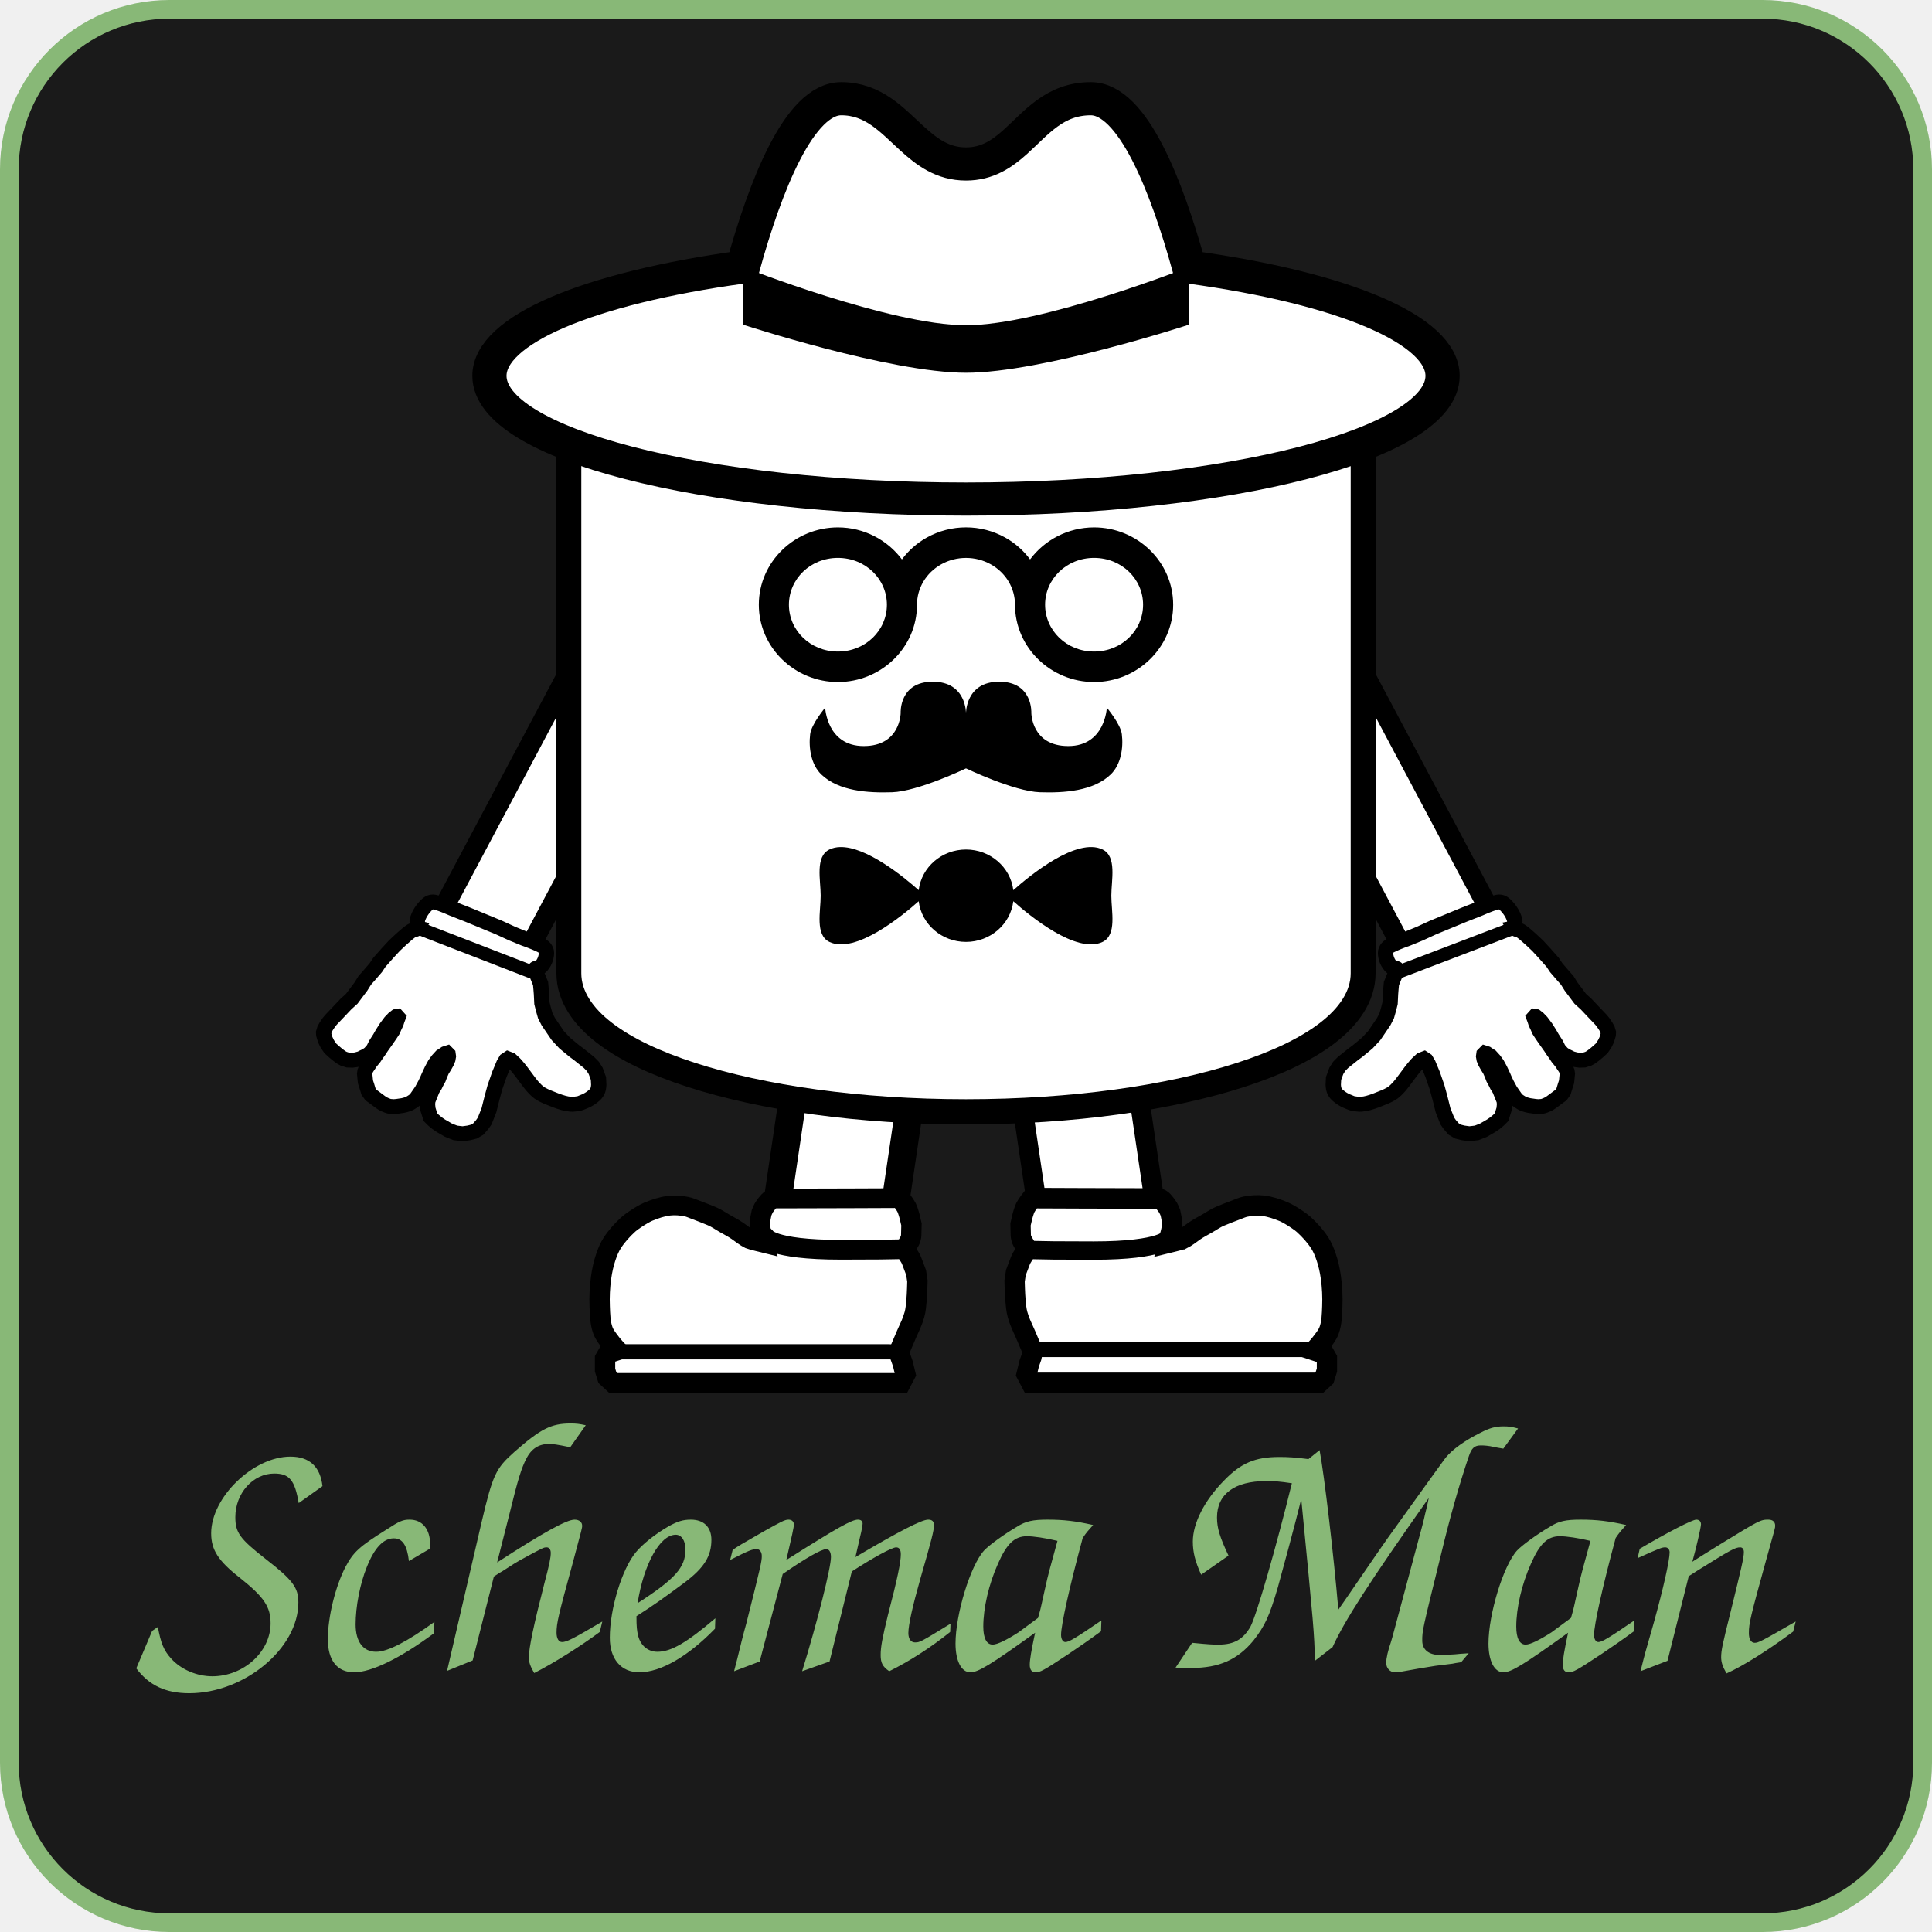
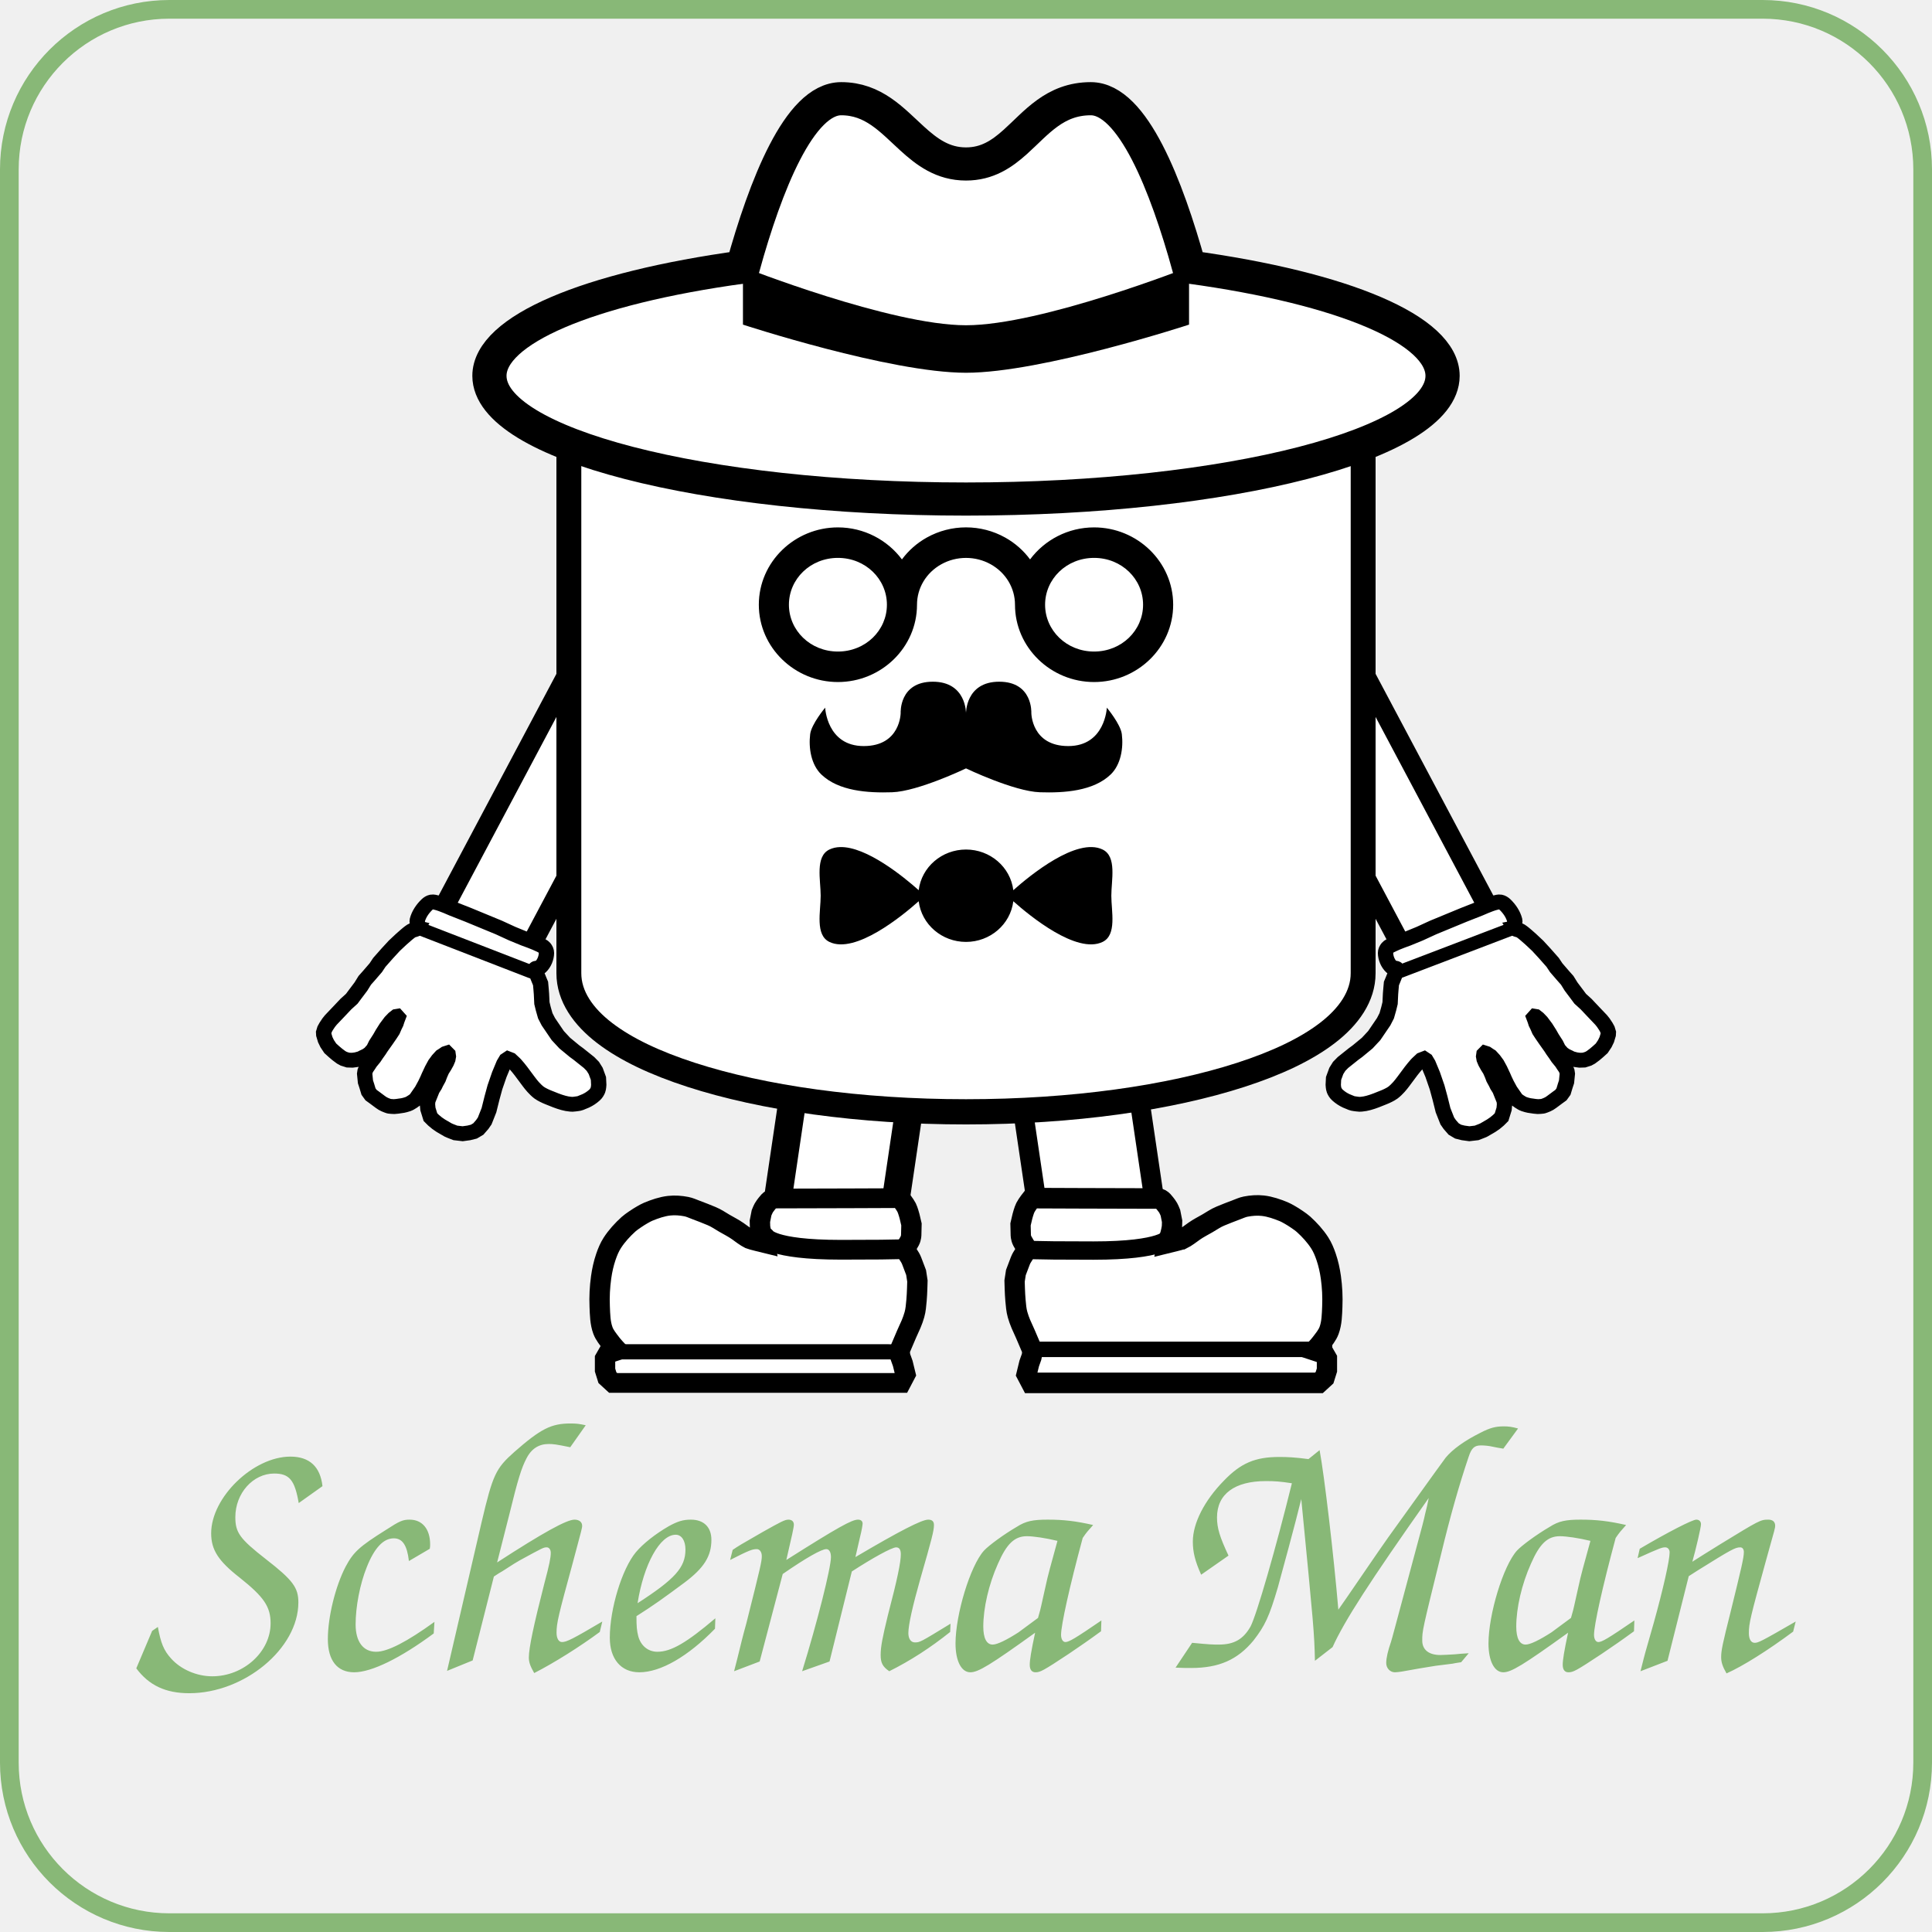
<svg xmlns="http://www.w3.org/2000/svg" width="512" height="512" viewBox="0 0 512 512" version="1.1" id="svg1">
  <defs id="defs1" />
  <g id="layer1">
-     <rect style="fill:#1a1a1a;stroke:#88b877;stroke-width:4.952;stroke-linejoin:round;stroke-miterlimit:1;stroke-dasharray:none;stroke-opacity:1" id="rect1" width="507.048" height="507.048" x="2.476" y="2.476" ry="42.415" />
+     <rect style="fill:none;stroke:#88b877;stroke-width:4.952;stroke-linejoin:round;stroke-miterlimit:1;stroke-dasharray:none;stroke-opacity:1" id="rect1" width="507.048" height="507.048" x="2.476" y="2.476" ry="42.415" />
    <g id="g2" transform="translate(1.6552658e-6,28.25978)">
      <text xml:space="preserve" style="font-style:italic;font-variant:normal;font-weight:500;font-stretch:normal;font-size:95.435px;font-family:Z003;-inkscape-font-specification:'Z003, Medium Italic';font-variant-ligatures:normal;font-variant-caps:normal;font-variant-numeric:normal;font-variant-east-asian:normal;writing-mode:lr-tb;direction:ltr;fill:#88b877;fill-opacity:1;stroke:none;stroke-width:2;stroke-linejoin:round;stroke-miterlimit:1;stroke-dasharray:none" x="36.118" y="413.681" id="text1">
        <tspan id="tspan1" x="36.118" y="413.681" style="font-style:italic;font-variant:normal;font-weight:500;font-stretch:normal;font-size:95.435px;font-family:Z003;-inkscape-font-specification:'Z003, Medium Italic';font-variant-ligatures:normal;font-variant-caps:normal;font-variant-numeric:normal;font-variant-east-asian:normal;fill:#88b877;fill-opacity:1;stroke:none;stroke-width:2;stroke-dasharray:none">Schema Man</tspan>
      </text>
    </g>
    <g id="g8" transform="matrix(0.3803756,0,0,0.3854138,414.2471,-7.743589)">
      <g id="g9-8-5" transform="matrix(-2.213517,0,0,2.117476,145.0632,-17.77397)">
        <path style="baseline-shift:baseline;display:inline;overflow:visible;opacity:1;fill:#ffffff;stroke:#000000;stroke-width:6.407;stroke-dasharray:none;stroke-opacity:1;enable-background:accumulate;stop-color:#000000;stop-opacity:1" d="m 130.869,231.455 -29.879,58.033 -8.816,17.121 -17.32,33.643 26.672,13.732 17.322,-33.643 8.814,-17.121 29.879,-58.033 z" id="path6-9-3" transform="translate(2.2e-6)" />
        <path style="fill:#ffffff;fill-opacity:1;stroke:#000000;stroke-width:4.822;stroke-dasharray:none;stroke-opacity:1" d="m 80.929,319.185 c -0.373,0.638 -1.377,0.581 -2.004,0.978 -0.616,0.39 -1.704,1.366 -1.704,1.366 l -1.484,1.343 -2.19,2.12 -2.218,2.482 -2.499,2.918 -1.112,1.726 -2.183,2.61 -1.282,1.487 -1.229,2.044 -1.754,2.402 -1.115,1.547 -1.854,1.735 -2.284,2.494 -2.437,2.639 -0.694,0.894 -0.788,1.223 -0.484,0.9 -0.312,1.065 0.039,0.714 0.468,1.614 0.599,1.281 0.983,1.525 1.143,1.066 1.063,0.932 1.232,0.945 0.793,0.447 1.349,0.441 1.366,0.043 1.222,-0.169 1.499,-0.422 0.449,-0.278 1.277,-0.624 1.023,-0.72 1.184,-1.381 0.76,-1.59 1.273,-2.044 0.801,-1.449 1.181,-1.924 1.383,-1.904 1.015,-1.091 0.773,-0.618 0.234,-0.04 0.311,0.357 -0.33,0.899 -0.305,0.99 -0.477,0.998 -0.581,1.385 -0.794,1.264 -1.223,1.833 -1.614,2.342 -0.618,0.991 -0.926,1.339 -0.68,1.054 -1.22,1.537 -0.519,0.837 -0.764,1.153 -0.338,0.88 -0.12,0.8 0.252,2.609 0.42,1.317 0.538,1.844 0.8,1.146 0.998,0.744 c 0,0 0.872,0.689 1.301,1.001 0.444,0.323 0.858,0.69 1.33,0.97 0.454,0.27 0.937,0.497 1.435,0.679 0.328,0.12 0.664,0.261 1.013,0.267 0.333,0.006 0.786,0.087 1.179,0.076 0.614,-0.017 1.435,-0.154 1.829,-0.22 0.394,-0.066 0.609,-0.072 0.908,-0.136 0.545,-0.117 0.917,-0.216 1.608,-0.454 0.886,-0.306 2.4,-1.503 2.4,-1.503 l 1.968,-2.916 1.101,-2.096 0.711,-1.537 0.432,-1.035 0.989,-2.173 0.929,-1.761 0.969,-1.366 1.033,-1.168 0.608,-0.395 0.673,-0.474 0.468,-0.155 0.36,0.377 0.094,0.698 -0.157,0.928 -0.197,0.488 -0.229,0.561 -0.693,1.281 -0.771,1.265 -0.614,1.431 -0.472,1.28 -0.768,1.443 -0.364,0.792 -0.803,1.315 -0.872,2.242 -0.542,1.389 -0.093,1.147 0.135,1.525 0.794,2.647 0.956,0.981 1.155,0.991 1.152,0.813 2.29,1.376 0.635,0.292 1.659,0.666 2.295,0.274 1.943,-0.276 1.587,-0.408 1.403,-0.853 1.238,-1.465 0.767,-1.145 1.339,-3.492 0.956,-3.947 0.919,-3.479 1.395,-4.171 1.397,-3.46 0.723,-1.251 0.596,-0.408 0.811,0.323 1.293,1.249 c 0,0 0.256,0.25 1.132,1.34 1.169,1.455 2.183,3.026 3.31,4.513 0.443,0.585 0.867,1.187 1.357,1.734 0.587,0.654 1.194,1.304 1.891,1.842 0.443,0.342 0.943,0.605 1.438,0.868 0.478,0.254 0.974,0.473 1.474,0.682 1.564,0.655 3.129,1.333 4.763,1.79 0.728,0.203 1.476,0.357 2.231,0.419 0.426,0.035 0.863,0.052 1.283,-0.028 0.634,-0.121 1.262,-0.115 1.86,-0.357 0.431,-0.174 1.239,-0.501 1.656,-0.704 1.071,-0.523 1.844,-1.062 2.723,-1.862 0.488,-0.445 0.854,-1.034 1.091,-1.648 0.205,-0.53 0.261,-1.683 0.261,-1.683 l -0.099,-2.082 -0.868,-2.44 -0.898,-1.483 -1.193,-1.253 -3.363,-2.769 -1.187,-0.897 -3.095,-2.636 -2.196,-2.434 -2.972,-4.51 -0.962,-1.929 -0.623,-2.261 -0.436,-1.841 -0.141,-3.007 -0.128,-1.641 -0.153,-1.732 c 0,0 -0.816,-2 -1.19,-3.013 -0.204,-0.552 -0.828,-1.137 -0.575,-1.669 0.256,-0.539 1.256,-0.218 1.688,-0.633 1.206,-1.158 1.914,-2.947 1.932,-4.612 0.007,-0.608 -0.281,-1.229 -0.669,-1.701 -0.376,-0.457 -0.971,-0.687 -1.498,-0.962 -1.558,-0.814 -4.878,-2.016 -4.878,-2.016 l -3.698,-1.564 -4.236,-2.007 -9.647,-4.11 -4.989,-2.026 c 0,0 -3.156,-1.466 -4.832,-1.905 -0.563,-0.147 -1.159,-0.349 -1.73,-0.237 -0.531,0.104 -1.019,0.431 -1.403,0.808 -1.43,1.405 -2.612,3.208 -3.083,5.148 -0.192,0.792 0.567,1.734 0.155,2.438 -5e-6,1e-5 0,-3e-5 0,-3e-5 z" id="path9-2-5" transform="translate(2.2e-6)" />
        <path style="fill:none;stroke:#000000;stroke-width:4.267;stroke-linecap:round;stroke-linejoin:miter;stroke-dasharray:none;stroke-opacity:1" d="m 405.11,333.036 35.733,-14.078" id="path23-6" transform="matrix(-1,0,0,1,521.7729,0.2264765)" />
      </g>
      <g id="g9-2" transform="matrix(2.213517,0,0,2.117476,-977.1204,-17.77393)">
        <path style="baseline-shift:baseline;display:inline;overflow:visible;opacity:1;fill:#ffffff;stroke:#000000;stroke-width:6.407;stroke-dasharray:none;stroke-opacity:1;enable-background:accumulate;stop-color:#000000;stop-opacity:1" d="M 130.869,231.455 74.854,340.252 101.525,353.984 157.541,245.188 Z" id="path6-91" />
        <path style="fill:#ffffff;fill-opacity:1;stroke:#000000;stroke-width:4.822;stroke-dasharray:none;stroke-opacity:1" d="m 80.929,319.185 c -0.373,0.638 -1.377,0.581 -2.004,0.978 -0.616,0.39 -1.704,1.366 -1.704,1.366 l -1.484,1.343 -2.19,2.12 -2.218,2.482 -2.499,2.918 -1.112,1.726 -2.183,2.61 -1.282,1.487 -1.229,2.044 -1.754,2.402 -1.115,1.547 -1.854,1.735 -2.284,2.494 -2.437,2.639 -0.694,0.894 -0.788,1.223 -0.484,0.9 -0.312,1.065 0.039,0.714 0.468,1.614 0.599,1.281 0.983,1.525 1.143,1.066 1.063,0.932 1.232,0.945 0.793,0.447 1.349,0.441 1.366,0.043 1.222,-0.169 1.499,-0.422 0.449,-0.278 1.277,-0.624 1.023,-0.72 1.184,-1.381 0.76,-1.59 1.273,-2.044 0.801,-1.449 1.181,-1.924 1.383,-1.904 1.015,-1.091 0.773,-0.618 0.234,-0.04 0.311,0.357 -0.33,0.899 -0.305,0.99 -0.477,0.998 -0.581,1.385 -0.794,1.264 -1.223,1.833 -1.614,2.342 -0.618,0.991 -0.926,1.339 -0.68,1.054 -1.22,1.537 -0.519,0.837 -0.764,1.153 -0.338,0.88 -0.12,0.8 0.252,2.609 0.42,1.317 0.538,1.844 0.8,1.146 0.998,0.744 c 0,0 0.872,0.689 1.301,1.001 0.444,0.323 0.858,0.69 1.33,0.97 0.454,0.27 0.937,0.497 1.435,0.679 0.328,0.12 0.664,0.261 1.013,0.267 0.333,0.006 0.786,0.087 1.179,0.076 0.614,-0.017 1.435,-0.154 1.829,-0.22 0.394,-0.066 0.609,-0.072 0.908,-0.136 0.545,-0.117 0.917,-0.216 1.608,-0.454 0.886,-0.306 2.4,-1.503 2.4,-1.503 l 1.968,-2.916 1.101,-2.096 0.711,-1.537 0.432,-1.035 0.989,-2.173 0.929,-1.761 0.969,-1.366 1.033,-1.168 0.608,-0.395 0.673,-0.474 0.468,-0.155 0.36,0.377 0.094,0.698 -0.157,0.928 -0.197,0.488 -0.229,0.561 -0.693,1.281 -0.771,1.265 -0.614,1.431 -0.472,1.28 -0.768,1.443 -0.364,0.792 -0.803,1.315 -0.872,2.242 -0.542,1.389 -0.093,1.147 0.135,1.525 0.794,2.647 0.956,0.981 1.155,0.991 1.152,0.813 2.29,1.376 0.635,0.292 1.659,0.666 2.295,0.274 1.943,-0.276 1.587,-0.408 1.403,-0.853 1.238,-1.465 0.767,-1.145 1.339,-3.492 0.956,-3.947 0.919,-3.479 1.395,-4.171 1.397,-3.46 0.723,-1.251 0.596,-0.408 0.811,0.323 1.293,1.249 c 0,0 0.256,0.25 1.132,1.34 1.169,1.455 2.183,3.026 3.31,4.513 0.443,0.585 0.867,1.187 1.357,1.734 0.587,0.654 1.194,1.304 1.891,1.842 0.443,0.342 0.943,0.605 1.438,0.868 0.478,0.254 0.974,0.473 1.474,0.682 1.564,0.655 3.129,1.333 4.763,1.79 0.728,0.203 1.476,0.357 2.231,0.419 0.426,0.035 0.863,0.052 1.283,-0.028 0.634,-0.121 1.262,-0.115 1.86,-0.357 0.431,-0.174 1.239,-0.501 1.656,-0.704 1.071,-0.523 1.844,-1.062 2.723,-1.862 0.488,-0.445 0.854,-1.034 1.091,-1.648 0.205,-0.53 0.261,-1.683 0.261,-1.683 l -0.099,-2.082 -0.868,-2.44 -0.898,-1.483 -1.193,-1.253 -3.363,-2.769 -1.187,-0.897 -3.095,-2.636 -2.196,-2.434 -2.972,-4.51 -0.962,-1.929 -0.623,-2.261 -0.436,-1.841 -0.141,-3.007 -0.128,-1.641 -0.153,-1.732 c 0,0 -0.816,-2 -1.19,-3.013 -0.204,-0.552 -0.828,-1.137 -0.575,-1.669 0.256,-0.539 1.256,-0.218 1.688,-0.633 1.206,-1.158 1.914,-2.947 1.932,-4.612 0.007,-0.608 -0.281,-1.229 -0.669,-1.701 -0.376,-0.457 -0.971,-0.687 -1.498,-0.962 -1.558,-0.814 -4.878,-2.016 -4.878,-2.016 l -3.698,-1.564 -4.236,-2.007 -9.647,-4.11 -4.989,-2.026 c 0,0 -3.156,-1.466 -4.832,-1.905 -0.563,-0.147 -1.159,-0.349 -1.73,-0.237 -0.531,0.104 -1.019,0.431 -1.403,0.808 -1.43,1.405 -2.612,3.208 -3.083,5.148 -0.192,0.792 0.567,1.734 0.155,2.438 -5e-6,1e-5 0,-3e-5 0,-3e-5 z" id="path9-27" />
        <path style="fill:none;stroke:#000000;stroke-width:4.267;stroke-linecap:round;stroke-linejoin:miter;stroke-dasharray:none;stroke-opacity:1" d="M 119.178,333.24 83.445,318.959" id="path23-8-0" transform="translate(-2.515686,0.2264557)" />
      </g>
      <ellipse style="fill:#de9955;stroke:#de9955;stroke-width:20.903" id="path1-9" cx="-416.029" cy="308.146" rx="266.004" ry="85.064" />
      <path id="rect2-2-1-3" style="fill:#ffffff;stroke:#000000;stroke-width:8.935;stroke-dasharray:none;stroke-opacity:1" transform="matrix(2.189192,0,-0.1649674,1.100937,-1170.502,337.1083)" d="m 319.484,391.578 h 37.578 v 105.125 h -37.578 z" />
      <path style="fill:#ffffff;fill-opacity:1;stroke:#000000;stroke-width:6.407;stroke-dasharray:none;stroke-opacity:1" d="m 339.59,421.01 c 1.395,-0.7 2.6,-1.727 3.864,-2.642 1.278,-0.926 2.799,-1.722 4.156,-2.529 1.394,-0.83 2.555,-1.7 4.048,-2.335 1.664,-0.709 3.337,-1.399 5.028,-2.042 0.965,-0.367 1.906,-0.833 2.917,-1.036 1.776,-0.356 3.627,-0.508 5.427,-0.297 2.275,0.267 4.479,1.057 6.587,1.953 1.056,0.449 2.994,1.699 2.994,1.699 0,0 2.245,1.466 3.219,2.378 1.919,1.799 3.693,3.801 5.09,6.03 0.88,1.405 1.5,2.97 2.021,4.544 0.716,2.162 1.192,4.41 1.497,6.667 0.423,3.132 0.579,6.312 0.449,9.469 -0.107,2.61 -0.131,5.311 -1.01,7.771 -0.556,1.555 -1.646,2.87 -2.62,4.204 -0.591,0.81 -1.946,2.293 -1.946,2.293 l 2.994,1.019 0.898,1.614 v 3.737 l -0.749,2.463 -1.796,1.699 H 292.088 l -1.424,-2.799 0.832,-3.523 c 0.756,-2.334 0.837,-1.786 0.994,-4.209 l -2.183,-5.279 c 0,0 -1.04,-2.393 -1.438,-3.307 -0.369,-0.848 -0.793,-2.148 -1.041,-3.038 -0.42,-1.509 -0.516,-3.094 -0.662,-4.654 -0.194,-2.083 -0.28,-6.27 -0.28,-6.27 l 0.412,-2.76 1.399,-3.801 c 0.538,-1.461 1.562,-2.473 2.044,-3.904 0,0 -1.18,-2.076 -1.415,-2.538 -0.539,-1.059 -0.494,-2.114 -0.494,-2.114 l -0.075,-3.27 0.599,-2.633 c 0,0 0.497,-1.953 0.936,-2.852 0.537,-1.101 2.048,-3.051 2.048,-3.051 0,0 28.488,0.127 39.682,0.127 1.259,0 2.089,1.471 2.858,2.467 0.49,0.635 1.059,2.162 1.059,2.162 l 0.529,2.762 -0.052,1.846 c 0,0 -0.346,2.388 -0.865,3.457 -0.668,1.378 -0.737,1.81 -0.737,1.81 0,0 4.424,-1.111 4.777,-1.288 z" id="path15-2-6" transform="matrix(-2.213517,0,0,2.117476,185.1473,-19.30162)" />
      <path style="fill:none;stroke:#000000;stroke-width:6.407;stroke-linecap:round;stroke-linejoin:miter;stroke-dasharray:none;stroke-opacity:1" d="m 290.74,427.121 c 0,0 -1.927,0.313 20.275,0.313 22.202,0 23.859,-4.175 23.859,-4.175" id="path22-3-0" transform="matrix(-2.213517,0,0,2.117476,185.1473,-25.65405)" />
      <path style="fill:#000000;fill-opacity:1;stroke:#000000;stroke-width:3.203;stroke-dasharray:none;stroke-opacity:1" d="m 243.591,455.753 h -86.743 c 0,0 -2.091,0.84 -1.783,1.273 0.122,0.171 1.391,0.461 1.391,0.461 h 88.451 c 0,0 1.373,-0.179 1.796,-0.303 0.444,-0.13 0.689,-0.434 0.689,-0.434 v -0.564 c 0,0 -0.445,-0.202 -0.918,-0.268 -0.785,-0.109 -2.883,-0.165 -2.883,-0.165 z" id="path21-0" transform="matrix(2.213517,0,0,2.117476,-1009.89,-17.29439)" />
      <path id="rect2-2-6" style="fill:#ffffff;stroke:#000000;stroke-width:13.948;stroke-dasharray:none;stroke-opacity:1" transform="matrix(-1,0,0.1481883,0.9889592,0,0)" d="m 411.479,776.787 h 82.266 v 117.028 h -82.266 z" />
      <path id="path2" style="baseline-shift:baseline;display:inline;overflow:visible;fill:#ffffff;fill-opacity:1;stroke:#000000;stroke-width:17.338;stroke-dasharray:none;stroke-opacity:1;enable-background:accumulate;stop-color:#000000" d="M -692.719,308.179 V 689.258 c -10e-6,0.012 0,0.024 0,0.035 0,15.876 10.017,29.83 24.964,41.13 14.946,11.3 35.401,20.769 60.245,28.714 49.687,15.889 117.062,25.443 191.482,25.443 74.42,0 141.795,-9.554 191.482,-25.443 24.844,-7.945 45.298,-17.414 60.245,-28.714 14.946,-11.3 24.964,-25.254 24.964,-41.13 0,-0.028 6e-5,-0.055 0,-0.082 V 308.179 Z" />
      <g id="g14-2" transform="matrix(2.213517,0,0,2.117476,-982.6889,-17.2944)">
        <path id="path1-4-6" style="fill:#ffffff;stroke:#000000;stroke-width:10.764;stroke-opacity:1" d="m 216.723,49.709 c -13.176,0 -23.842,28.203 -30.949,54.654 a 150,40 0 0 0 -79.774,35.346 150,40 0 0 0 150,40 150,40 0 0 0 150,-40 150,40 0 0 0 -79.774,-35.346 C 319.119,77.912 308.453,49.709 295.277,49.709 c -11.361,0 -17.121,7.873 -23.753,14.021 -4.249,3.939 -8.856,7.171 -15.524,7.171 -7.305,0 -12.303,-3.88 -17.02,-8.319 -6.307,-5.936 -12.111,-12.873 -22.257,-12.873 z" />
        <path id="rect3-1" style="fill:#000000;fill-opacity:1;stroke-width:5.148" d="m 185.796,104.36 c 0,0 46.439,18.915 70.204,18.915 23.766,0 70.204,-18.915 70.204,-18.915 v 18.709 c 0,0 -46.247,15.632 -70.202,15.632 -23.957,2.2e-4 -70.206,-15.632 -70.206,-15.632 z" />
      </g>
      <path id="path4-8" style="baseline-shift:baseline;display:inline;overflow:visible;opacity:1;vector-effect:none;fill:#000000;fill-opacity:1;enable-background:accumulate;stop-color:#000000;stop-opacity:1" d="m -416.029,382.71 c -9.44,0 -18.88,2.348 -27.378,7.041 -6.878,3.799 -12.731,8.944 -17.26,14.993 -10.08,-13.364 -26.421,-22.017 -44.599,-22.017 -30.062,0 -55.103,23.669 -55.103,53.165 0,29.496 25.041,53.168 55.103,53.168 30.062,-2e-5 55.103,-23.672 55.103,-53.168 0,-11.351 6.277,-21.925 16.892,-27.787 10.615,-5.863 23.866,-5.863 34.481,0 10.615,5.863 16.894,16.436 16.894,27.787 0,29.496 25.042,53.168 55.105,53.168 30.062,-2e-5 55.101,-23.672 55.101,-53.168 0,-29.496 -25.039,-53.165 -55.101,-53.165 -18.178,0 -34.52,8.654 -44.6,22.017 -4.53,-6.049 -10.382,-11.194 -17.26,-14.993 -8.498,-4.693 -17.937,-7.041 -27.378,-7.041 z m -89.237,20.985 c 19.222,10e-6 34.135,14.547 34.135,32.197 0,17.65 -14.913,32.2 -34.135,32.2 -19.222,0 -34.135,-14.55 -34.135,-32.2 0,-17.65 14.913,-32.197 34.135,-32.197 z m 178.475,0 c 19.222,10e-6 34.132,14.547 34.132,32.197 0,17.65 -14.91,32.2 -34.132,32.2 -19.222,0 -34.135,-14.55 -34.135,-32.2 0,-17.65 14.913,-32.197 34.135,-32.197 z" />
      <g id="g10-7" transform="matrix(2.213517,0,0,2.117476,-1004.005,-17.2944)" style="fill:#000000;fill-opacity:1">
        <path style="fill:#000000;fill-opacity:1;stroke:none;stroke-width:7.559;stroke-opacity:1" d="m 265.63,267.17 v -17.866 c 0,0 0.169,-10.281 -10.45,-10.281 -10.618,0 -10.113,10.113 -10.113,10.113 0,0 0,10.787 -11.63,10.787 -11.63,0 -12.135,-12.472 -12.135,-12.472 0,0 -4.328,5.351 -4.719,8.596 -0.542,4.488 0.301,9.917 3.51,13.1 5.446,5.403 14.61,6.038 22.277,5.777 8.168,-0.278 23.259,-7.753 23.259,-7.753 z" id="path10-9" />
        <path style="fill:#000000;fill-opacity:1;stroke:none;stroke-width:7.559;stroke-opacity:1" d="m 265.63,267.17 v -17.866 c 0,0 -0.169,-10.281 10.45,-10.281 10.618,0 10.113,10.113 10.113,10.113 0,0 0,10.787 11.63,10.787 11.63,0 12.135,-12.472 12.135,-12.472 0,0 4.328,5.351 4.719,8.596 0.542,4.488 -0.301,9.917 -3.51,13.1 -5.446,5.403 -14.61,6.038 -22.277,5.777 -8.168,-0.278 -23.259,-7.753 -23.259,-7.753 z" id="path10-6-2" />
      </g>
      <path id="path9-6-0" style="fill:#000000;fill-opacity:1;stroke-width:27.213" d="m -503.84,602.542 c -2.639,0.081 -5.118,0.609 -7.369,1.685 -10.065,4.809 -6.067,21 -6.067,31.763 0,10.763 -3.998,26.952 6.067,31.761 18.011,8.605 50.664,-17.808 62.217,-27.961 a 33.203,31.762 0 0 0 32.964,27.961 33.203,31.762 0 0 0 32.964,-27.961 c 11.553,10.152 44.206,36.566 62.217,27.961 10.065,-4.809 6.069,-20.999 6.069,-31.761 0,-10.763 3.997,-26.954 -6.069,-31.763 -18.011,-8.605 -50.664,17.81 -62.217,27.962 a 33.203,31.762 0 0 0 -32.964,-27.962 33.203,31.762 0 0 0 -32.964,27.962 c -10.109,-8.883 -36.374,-30.217 -54.847,-29.647 z" />
      <path style="fill:#ffffff;fill-opacity:1;stroke:#000000;stroke-width:14.131;stroke-dasharray:none;stroke-opacity:1" d="m -265.517,872.176 c 3.087,-1.482 5.756,-3.656 8.552,-5.595 2.83,-1.961 6.196,-3.645 9.198,-5.355 3.086,-1.757 5.656,-3.599 8.961,-4.945 3.684,-1.5 7.387,-2.962 11.13,-4.323 2.135,-0.777 4.218,-1.764 6.458,-2.193 3.932,-0.754 8.029,-1.076 12.012,-0.629 5.035,0.565 9.915,2.238 14.58,4.136 2.337,0.951 6.627,3.597 6.627,3.597 0,0 4.97,3.104 7.124,5.035 4.248,3.809 8.175,8.048 11.266,12.768 1.948,2.974 3.32,6.289 4.473,9.621 1.584,4.578 2.639,9.337 3.314,14.116 0.935,6.631 1.281,13.365 0.994,20.051 -0.237,5.526 -0.291,11.246 -2.237,16.454 -1.23,3.292 -3.644,6.078 -5.799,8.902 -1.308,1.715 -4.308,4.855 -4.308,4.855 l 6.627,2.158 1.988,3.417 v 7.912 l -1.657,5.215 -3.976,3.597 h -200.476 l -3.153,-5.927 1.841,-7.459 c 1.674,-4.941 1.854,-3.782 2.2,-8.912 l -4.832,-11.178 c 0,0 -2.303,-5.066 -3.184,-7.002 -0.817,-1.795 -1.755,-4.548 -2.304,-6.434 -0.93,-3.196 -1.143,-6.551 -1.464,-9.855 -0.43,-4.411 -0.619,-13.276 -0.619,-13.276 l 0.911,-5.844 3.096,-8.049 c 1.19,-3.094 3.458,-5.236 4.525,-8.268 0,0 -2.612,-4.396 -3.132,-5.373 -1.194,-2.242 -1.093,-4.476 -1.093,-4.476 l -0.166,-6.923 1.325,-5.575 c 0,0 1.1,-4.135 2.072,-6.038 1.189,-2.33 4.533,-6.46 4.533,-6.46 0,0 63.059,0.27 87.836,0.27 2.786,0 4.625,3.115 6.326,5.225 1.085,1.345 2.343,4.578 2.343,4.578 l 1.172,5.849 -0.116,3.908 c 0,0 -0.767,5.057 -1.914,7.32 -1.479,2.917 -1.632,3.832 -1.632,3.832 0,0 9.793,-2.351 10.575,-2.727 z" id="path15-23" />
      <path style="fill:none;stroke:#000000;stroke-width:12.61;stroke-linecap:round;stroke-linejoin:miter;stroke-dasharray:none;stroke-opacity:1" d="m -372.097,879.323 c 0,0 -4.265,0.664 44.878,0.664 49.144,0 52.813,-8.841 52.813,-8.841" id="path22-7" />
      <path style="fill:#000000;fill-opacity:1;stroke:#000000;stroke-width:6.935;stroke-dasharray:none;stroke-opacity:1" d="m -172.769,946.078 h -192.007 c 0,0 -4.629,1.779 -3.947,2.695 0.27,0.362 3.079,0.976 3.079,0.976 h 195.787 c 0,0 3.039,-0.379 3.976,-0.641 0.982,-0.274 1.526,-0.918 1.526,-0.918 v -1.194 c 0,0 -0.985,-0.429 -2.032,-0.567 -1.737,-0.23 -6.382,-0.35 -6.382,-0.35 z" id="path21-5" />
    </g>
  </g>
</svg>
